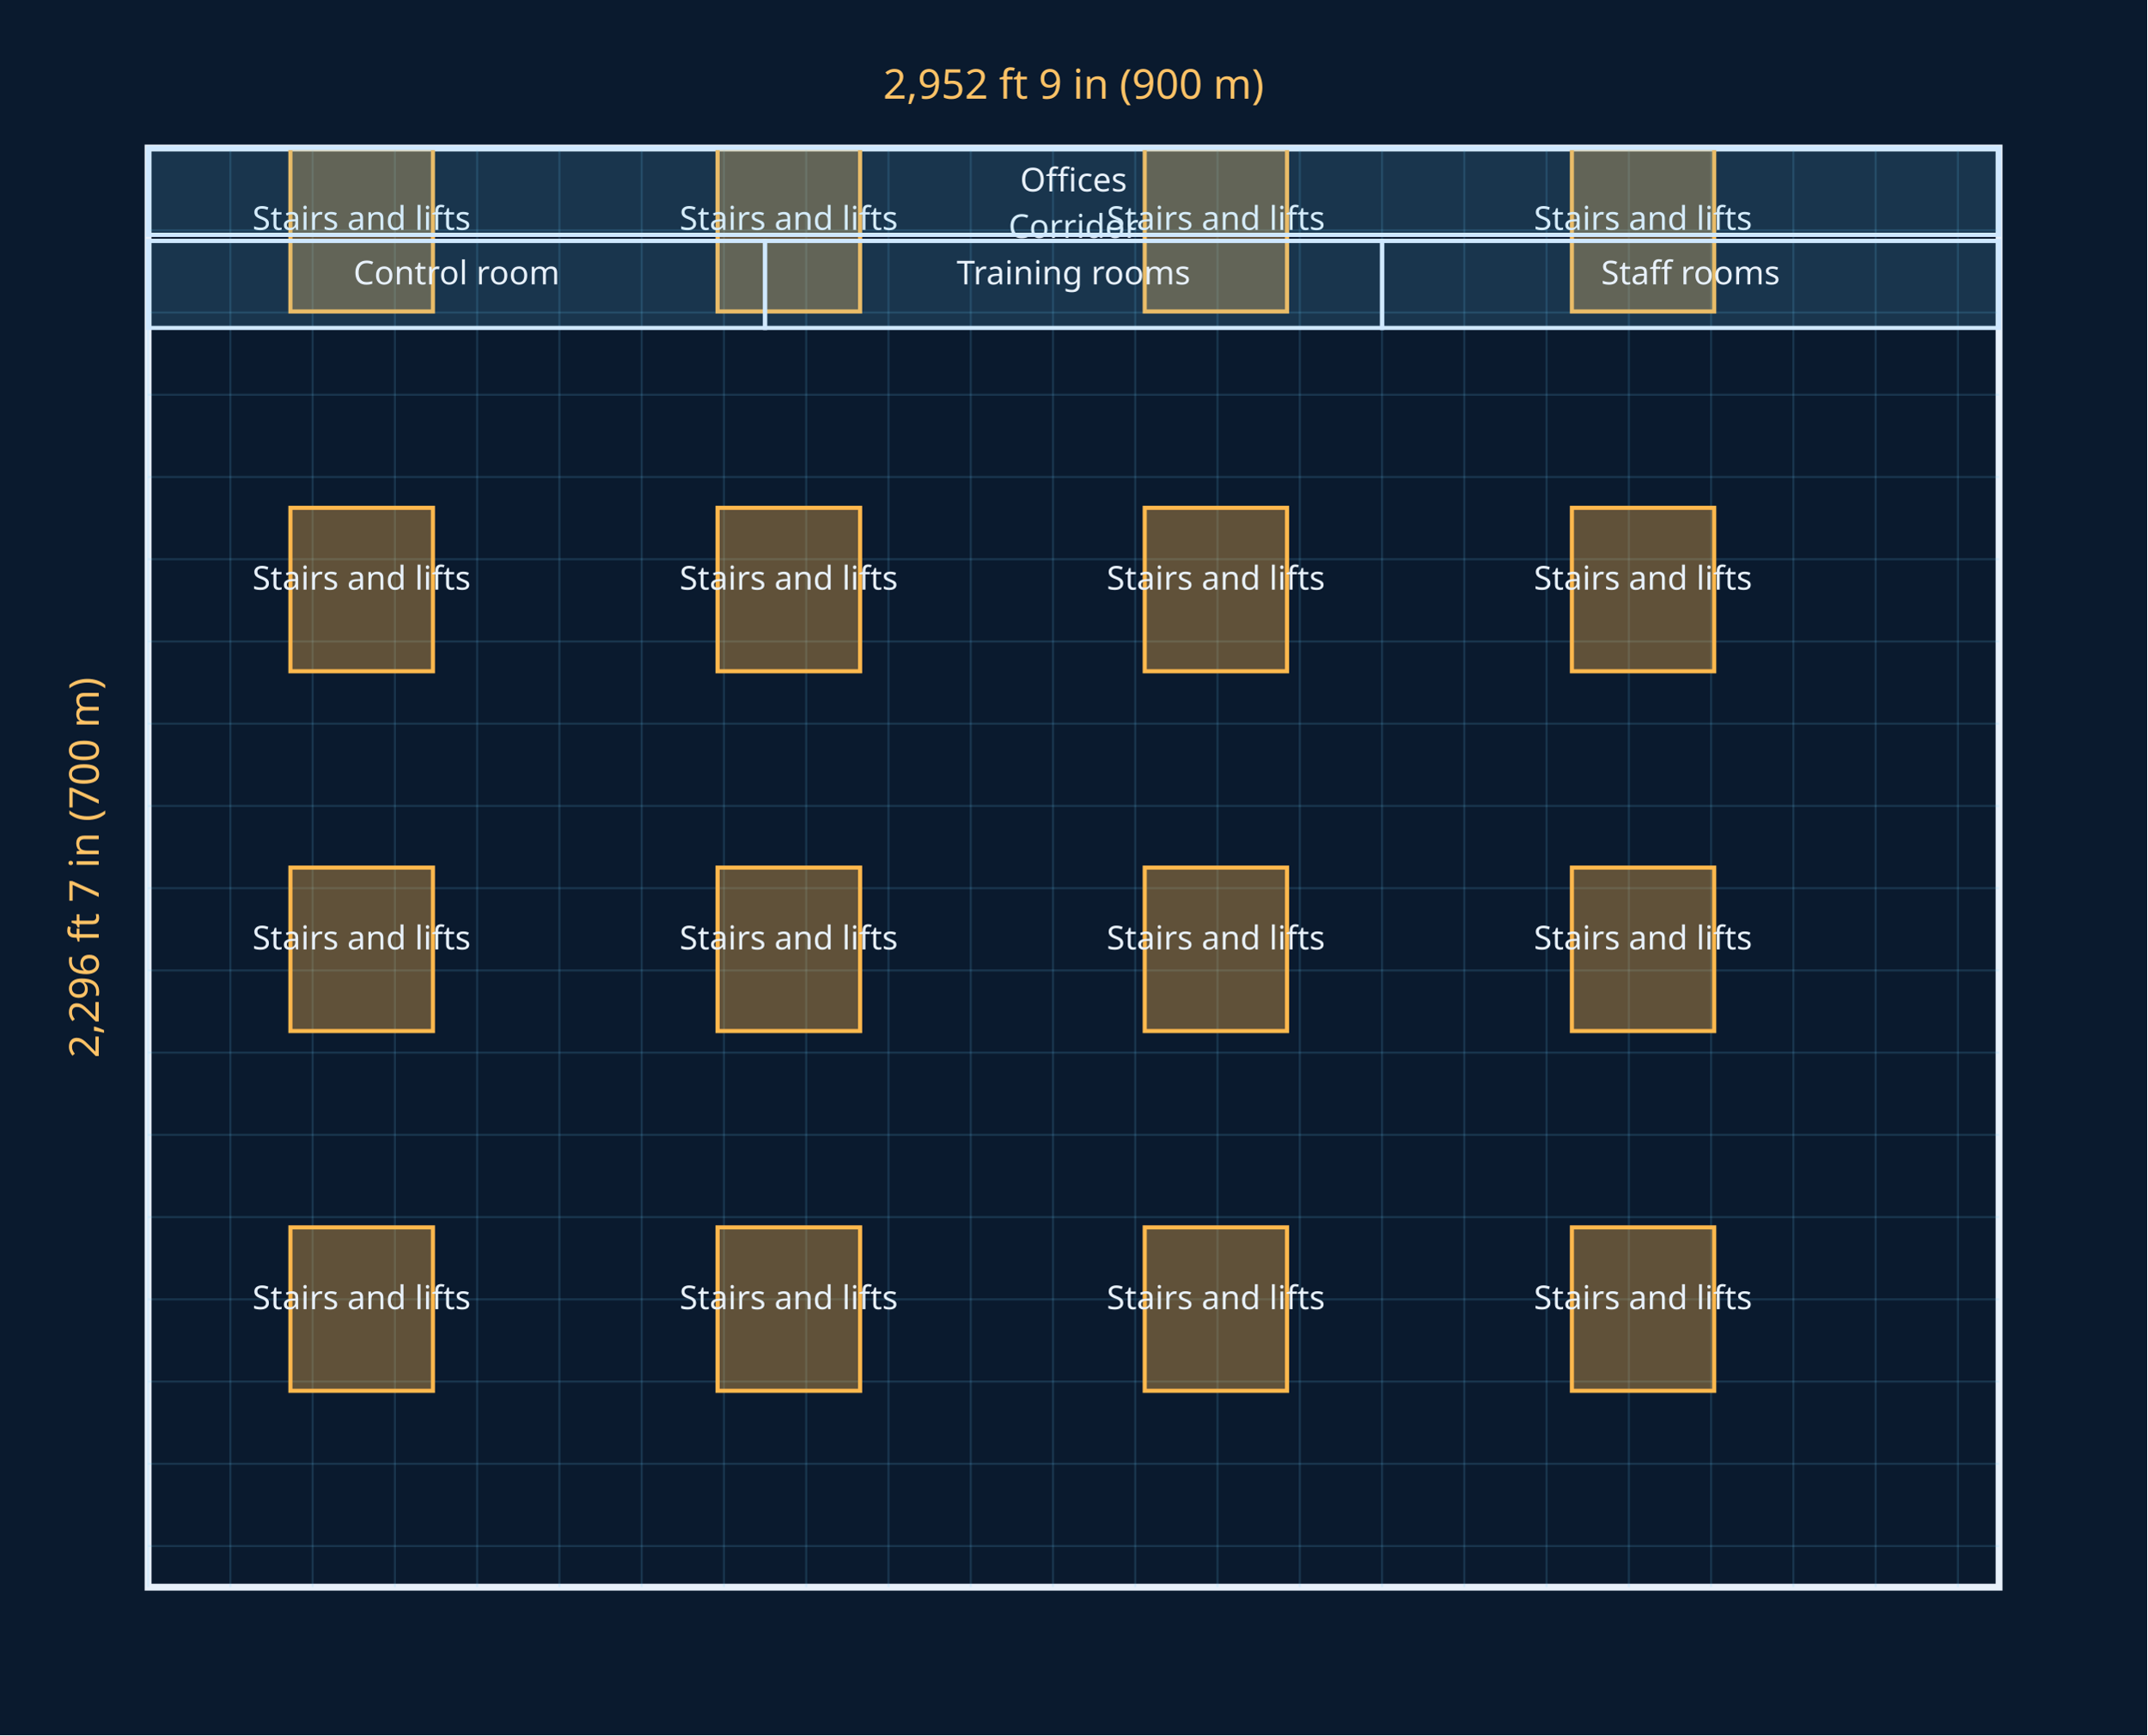
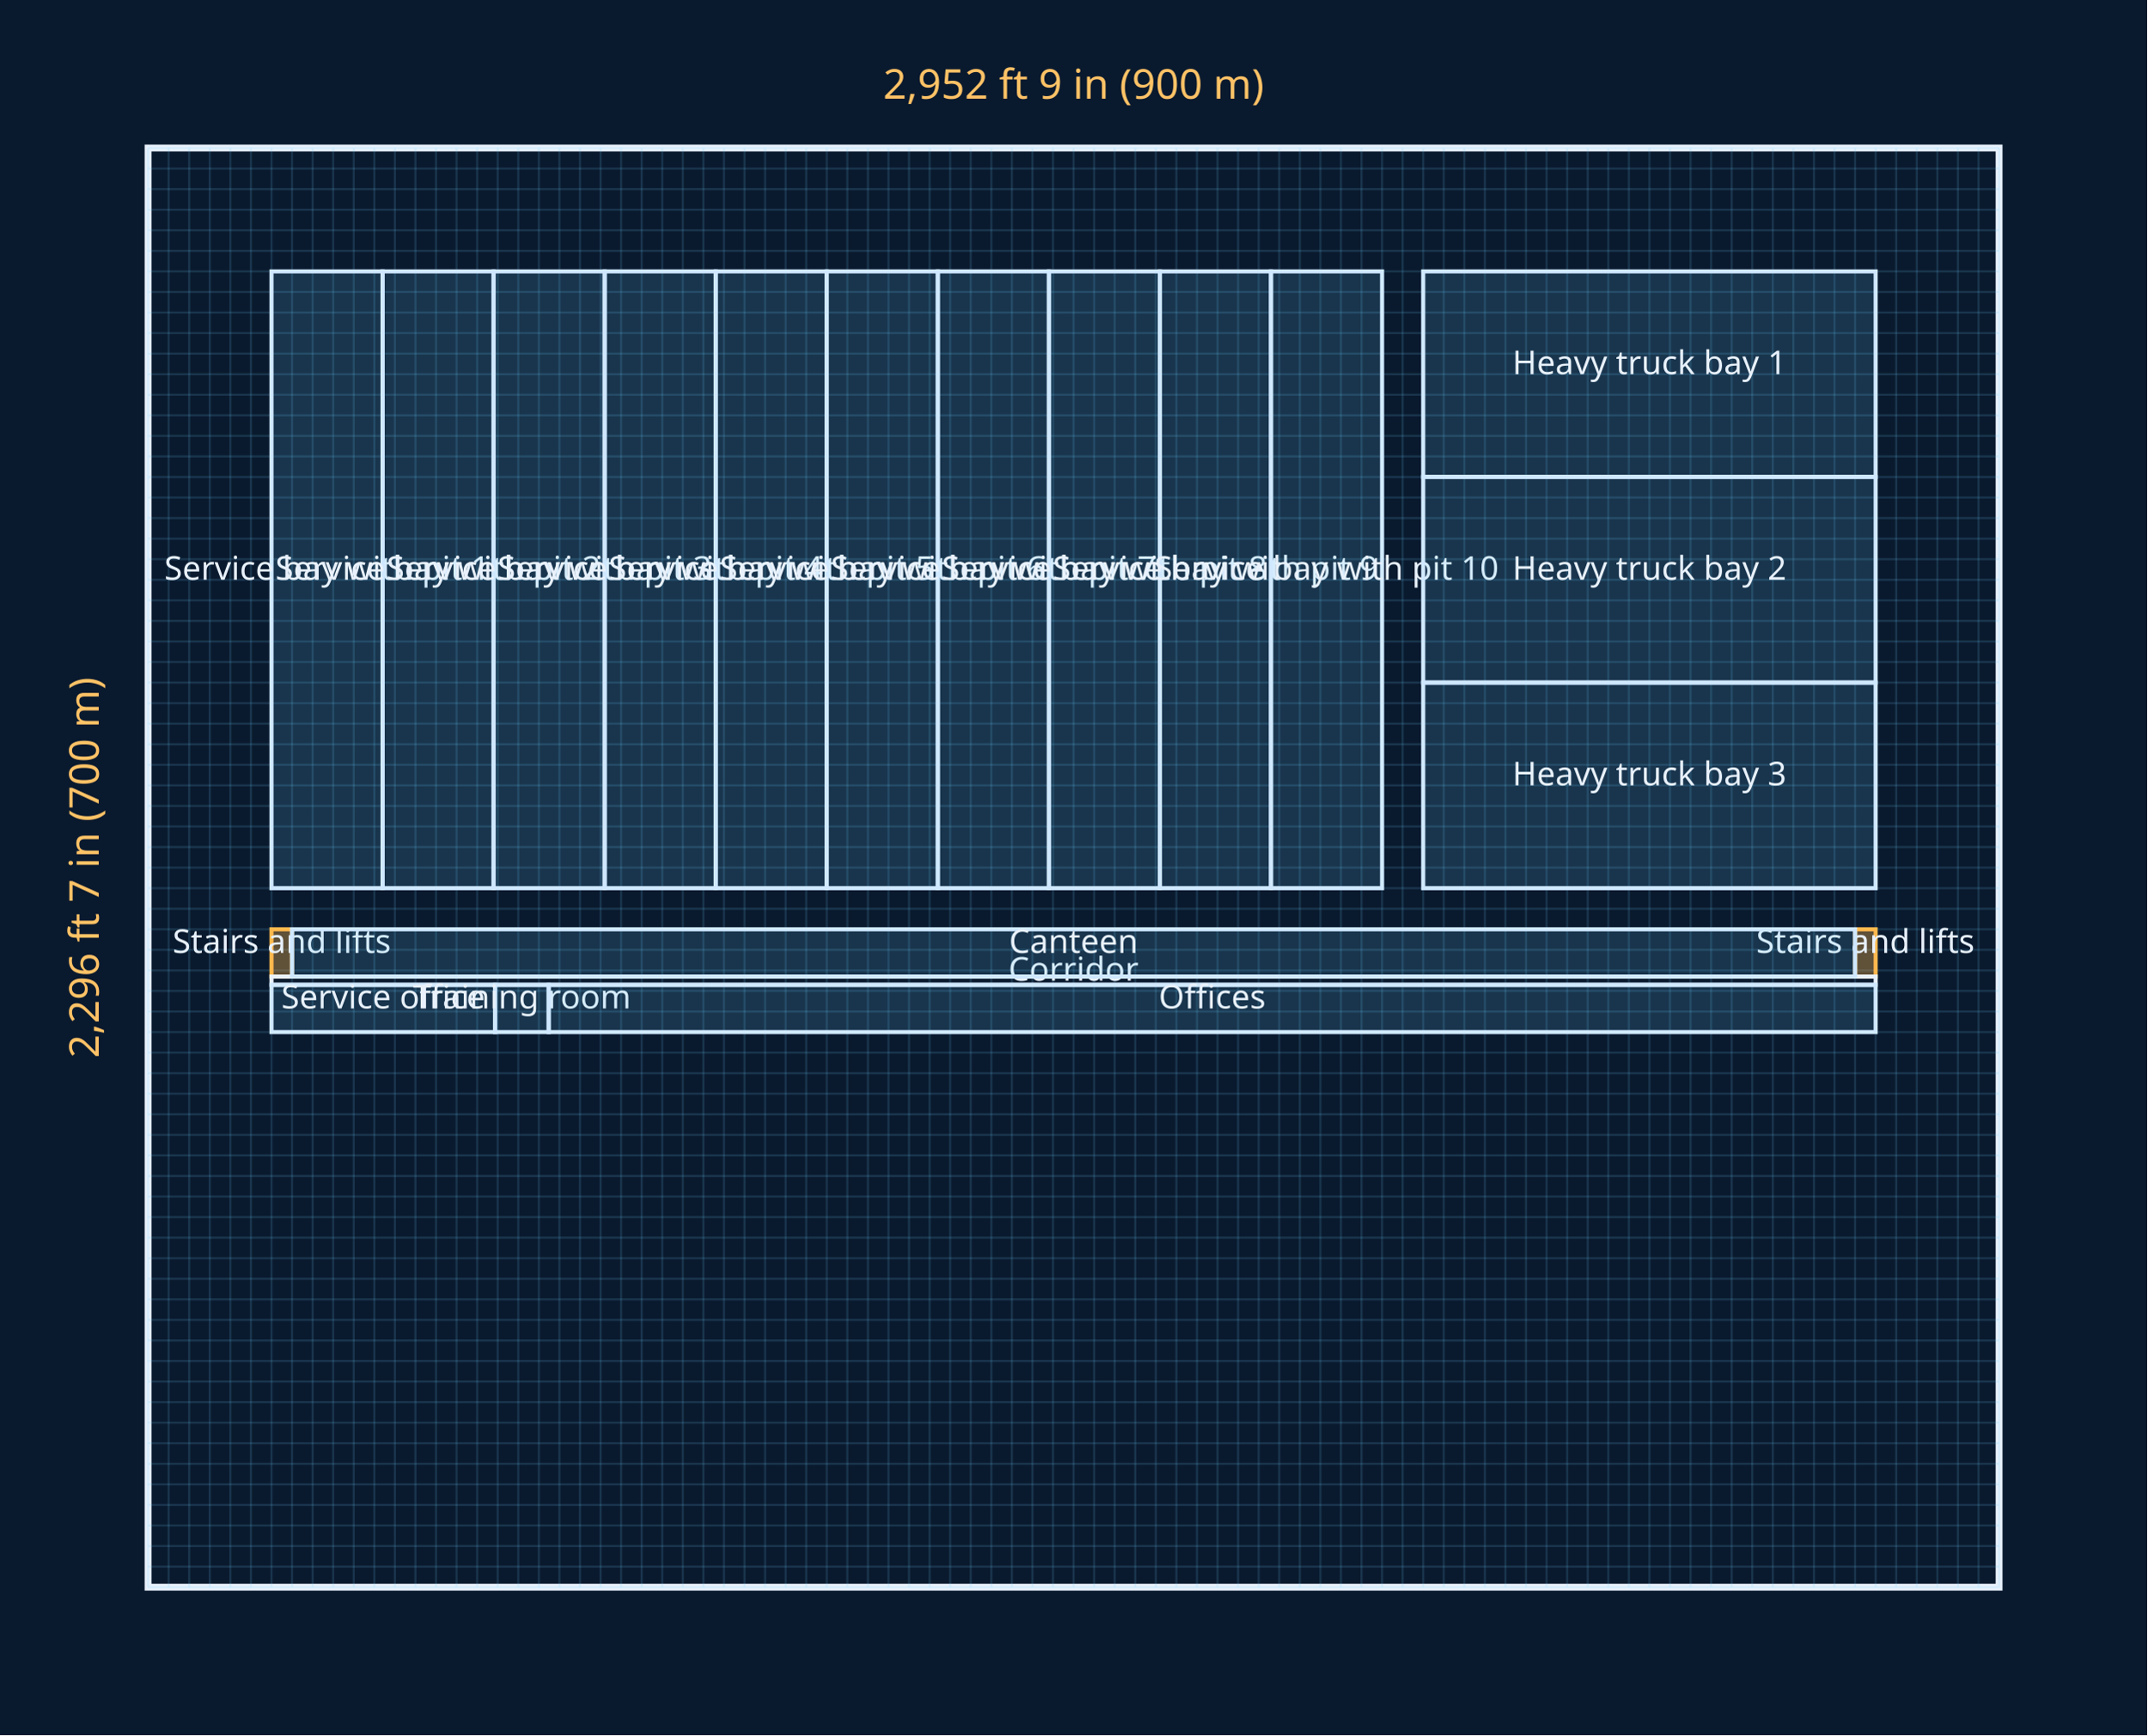
<svg xmlns="http://www.w3.org/2000/svg" viewBox="-72.0 -72.0 1044.0 844.0" font-family="Segoe UI, sans-serif">
  <rect x="-72.0" y="-72.0" width="1044.0" height="844.0" fill="#0a1a2e" />
  <rect x="0" y="0" width="900.0" height="700.0" fill="none" stroke="#e8f1fb" stroke-width="3.33" />
  <line x1="0.0" y1="0" x2="0.0" y2="700.0" stroke="#6fd0ff" stroke-opacity=".15" stroke-width="1.00" />
+   <line x1="10.0" y1="0" x2="10.0" y2="700.0" stroke="#6fd0ff" stroke-opacity=".15" stroke-width="1.00" />
+   <line x1="20.0" y1="0" x2="20.0" y2="700.0" stroke="#6fd0ff" stroke-opacity=".15" stroke-width="1.00" />
+   <line x1="30.0" y1="0" x2="30.0" y2="700.0" stroke="#6fd0ff" stroke-opacity=".15" stroke-width="1.00" />
  <line x1="40.0" y1="0" x2="40.0" y2="700.0" stroke="#6fd0ff" stroke-opacity=".15" stroke-width="1.00" />
+   <line x1="50.0" y1="0" x2="50.0" y2="700.0" stroke="#6fd0ff" stroke-opacity=".15" stroke-width="1.00" />
+   <line x1="60.0" y1="0" x2="60.0" y2="700.0" stroke="#6fd0ff" stroke-opacity=".15" stroke-width="1.00" />
+   <line x1="70.0" y1="0" x2="70.0" y2="700.0" stroke="#6fd0ff" stroke-opacity=".15" stroke-width="1.00" />
  <line x1="80.0" y1="0" x2="80.0" y2="700.0" stroke="#6fd0ff" stroke-opacity=".15" stroke-width="1.00" />
+   <line x1="90.0" y1="0" x2="90.0" y2="700.0" stroke="#6fd0ff" stroke-opacity=".15" stroke-width="1.00" />
+   <line x1="100.0" y1="0" x2="100.0" y2="700.0" stroke="#6fd0ff" stroke-opacity=".15" stroke-width="1.00" />
+   <line x1="110.0" y1="0" x2="110.0" y2="700.0" stroke="#6fd0ff" stroke-opacity=".15" stroke-width="1.00" />
  <line x1="120.0" y1="0" x2="120.0" y2="700.0" stroke="#6fd0ff" stroke-opacity=".15" stroke-width="1.00" />
+   <line x1="130.0" y1="0" x2="130.0" y2="700.0" stroke="#6fd0ff" stroke-opacity=".15" stroke-width="1.00" />
+   <line x1="140.0" y1="0" x2="140.0" y2="700.0" stroke="#6fd0ff" stroke-opacity=".15" stroke-width="1.00" />
+   <line x1="150.0" y1="0" x2="150.0" y2="700.0" stroke="#6fd0ff" stroke-opacity=".15" stroke-width="1.00" />
  <line x1="160.0" y1="0" x2="160.0" y2="700.0" stroke="#6fd0ff" stroke-opacity=".15" stroke-width="1.00" />
+   <line x1="170.0" y1="0" x2="170.0" y2="700.0" stroke="#6fd0ff" stroke-opacity=".15" stroke-width="1.00" />
+   <line x1="180.0" y1="0" x2="180.0" y2="700.0" stroke="#6fd0ff" stroke-opacity=".15" stroke-width="1.00" />
+   <line x1="190.0" y1="0" x2="190.0" y2="700.0" stroke="#6fd0ff" stroke-opacity=".15" stroke-width="1.00" />
  <line x1="200.0" y1="0" x2="200.0" y2="700.0" stroke="#6fd0ff" stroke-opacity=".15" stroke-width="1.00" />
+   <line x1="210.0" y1="0" x2="210.0" y2="700.0" stroke="#6fd0ff" stroke-opacity=".15" stroke-width="1.00" />
+   <line x1="220.0" y1="0" x2="220.0" y2="700.0" stroke="#6fd0ff" stroke-opacity=".15" stroke-width="1.00" />
+   <line x1="230.0" y1="0" x2="230.0" y2="700.0" stroke="#6fd0ff" stroke-opacity=".15" stroke-width="1.00" />
  <line x1="240.0" y1="0" x2="240.0" y2="700.0" stroke="#6fd0ff" stroke-opacity=".15" stroke-width="1.00" />
+   <line x1="250.0" y1="0" x2="250.0" y2="700.0" stroke="#6fd0ff" stroke-opacity=".15" stroke-width="1.00" />
+   <line x1="260.0" y1="0" x2="260.0" y2="700.0" stroke="#6fd0ff" stroke-opacity=".15" stroke-width="1.00" />
+   <line x1="270.0" y1="0" x2="270.0" y2="700.0" stroke="#6fd0ff" stroke-opacity=".15" stroke-width="1.00" />
  <line x1="280.0" y1="0" x2="280.0" y2="700.0" stroke="#6fd0ff" stroke-opacity=".15" stroke-width="1.00" />
+   <line x1="290.0" y1="0" x2="290.0" y2="700.0" stroke="#6fd0ff" stroke-opacity=".15" stroke-width="1.00" />
+   <line x1="300.0" y1="0" x2="300.0" y2="700.0" stroke="#6fd0ff" stroke-opacity=".15" stroke-width="1.00" />
+   <line x1="310.0" y1="0" x2="310.0" y2="700.0" stroke="#6fd0ff" stroke-opacity=".15" stroke-width="1.00" />
  <line x1="320.0" y1="0" x2="320.0" y2="700.0" stroke="#6fd0ff" stroke-opacity=".15" stroke-width="1.00" />
+   <line x1="330.0" y1="0" x2="330.0" y2="700.0" stroke="#6fd0ff" stroke-opacity=".15" stroke-width="1.00" />
+   <line x1="340.0" y1="0" x2="340.0" y2="700.0" stroke="#6fd0ff" stroke-opacity=".15" stroke-width="1.00" />
+   <line x1="350.0" y1="0" x2="350.0" y2="700.0" stroke="#6fd0ff" stroke-opacity=".15" stroke-width="1.00" />
  <line x1="360.0" y1="0" x2="360.0" y2="700.0" stroke="#6fd0ff" stroke-opacity=".15" stroke-width="1.00" />
+   <line x1="370.0" y1="0" x2="370.0" y2="700.0" stroke="#6fd0ff" stroke-opacity=".15" stroke-width="1.00" />
+   <line x1="380.0" y1="0" x2="380.0" y2="700.0" stroke="#6fd0ff" stroke-opacity=".15" stroke-width="1.00" />
+   <line x1="390.0" y1="0" x2="390.0" y2="700.0" stroke="#6fd0ff" stroke-opacity=".15" stroke-width="1.00" />
  <line x1="400.0" y1="0" x2="400.0" y2="700.0" stroke="#6fd0ff" stroke-opacity=".15" stroke-width="1.00" />
+   <line x1="410.0" y1="0" x2="410.0" y2="700.0" stroke="#6fd0ff" stroke-opacity=".15" stroke-width="1.00" />
+   <line x1="420.0" y1="0" x2="420.0" y2="700.0" stroke="#6fd0ff" stroke-opacity=".15" stroke-width="1.00" />
+   <line x1="430.0" y1="0" x2="430.0" y2="700.0" stroke="#6fd0ff" stroke-opacity=".15" stroke-width="1.00" />
  <line x1="440.0" y1="0" x2="440.0" y2="700.0" stroke="#6fd0ff" stroke-opacity=".15" stroke-width="1.00" />
+   <line x1="450.0" y1="0" x2="450.0" y2="700.0" stroke="#6fd0ff" stroke-opacity=".15" stroke-width="1.00" />
+   <line x1="460.0" y1="0" x2="460.0" y2="700.0" stroke="#6fd0ff" stroke-opacity=".15" stroke-width="1.00" />
+   <line x1="470.0" y1="0" x2="470.0" y2="700.0" stroke="#6fd0ff" stroke-opacity=".15" stroke-width="1.00" />
  <line x1="480.0" y1="0" x2="480.0" y2="700.0" stroke="#6fd0ff" stroke-opacity=".15" stroke-width="1.00" />
+   <line x1="490.0" y1="0" x2="490.0" y2="700.0" stroke="#6fd0ff" stroke-opacity=".15" stroke-width="1.00" />
+   <line x1="500.0" y1="0" x2="500.0" y2="700.0" stroke="#6fd0ff" stroke-opacity=".15" stroke-width="1.00" />
+   <line x1="510.0" y1="0" x2="510.0" y2="700.0" stroke="#6fd0ff" stroke-opacity=".15" stroke-width="1.00" />
  <line x1="520.0" y1="0" x2="520.0" y2="700.0" stroke="#6fd0ff" stroke-opacity=".15" stroke-width="1.00" />
+   <line x1="530.0" y1="0" x2="530.0" y2="700.0" stroke="#6fd0ff" stroke-opacity=".15" stroke-width="1.00" />
+   <line x1="540.0" y1="0" x2="540.0" y2="700.0" stroke="#6fd0ff" stroke-opacity=".15" stroke-width="1.00" />
+   <line x1="550.0" y1="0" x2="550.0" y2="700.0" stroke="#6fd0ff" stroke-opacity=".15" stroke-width="1.00" />
  <line x1="560.0" y1="0" x2="560.0" y2="700.0" stroke="#6fd0ff" stroke-opacity=".15" stroke-width="1.00" />
+   <line x1="570.0" y1="0" x2="570.0" y2="700.0" stroke="#6fd0ff" stroke-opacity=".15" stroke-width="1.00" />
+   <line x1="580.0" y1="0" x2="580.0" y2="700.0" stroke="#6fd0ff" stroke-opacity=".15" stroke-width="1.00" />
+   <line x1="590.0" y1="0" x2="590.0" y2="700.0" stroke="#6fd0ff" stroke-opacity=".15" stroke-width="1.00" />
  <line x1="600.0" y1="0" x2="600.0" y2="700.0" stroke="#6fd0ff" stroke-opacity=".15" stroke-width="1.00" />
+   <line x1="610.0" y1="0" x2="610.0" y2="700.0" stroke="#6fd0ff" stroke-opacity=".15" stroke-width="1.00" />
+   <line x1="620.0" y1="0" x2="620.0" y2="700.0" stroke="#6fd0ff" stroke-opacity=".15" stroke-width="1.00" />
+   <line x1="630.0" y1="0" x2="630.0" y2="700.0" stroke="#6fd0ff" stroke-opacity=".15" stroke-width="1.00" />
  <line x1="640.0" y1="0" x2="640.0" y2="700.0" stroke="#6fd0ff" stroke-opacity=".15" stroke-width="1.00" />
+   <line x1="650.0" y1="0" x2="650.0" y2="700.0" stroke="#6fd0ff" stroke-opacity=".15" stroke-width="1.00" />
+   <line x1="660.0" y1="0" x2="660.0" y2="700.0" stroke="#6fd0ff" stroke-opacity=".15" stroke-width="1.00" />
+   <line x1="670.0" y1="0" x2="670.0" y2="700.0" stroke="#6fd0ff" stroke-opacity=".15" stroke-width="1.00" />
  <line x1="680.0" y1="0" x2="680.0" y2="700.0" stroke="#6fd0ff" stroke-opacity=".15" stroke-width="1.00" />
+   <line x1="690.0" y1="0" x2="690.0" y2="700.0" stroke="#6fd0ff" stroke-opacity=".15" stroke-width="1.00" />
+   <line x1="700.0" y1="0" x2="700.0" y2="700.0" stroke="#6fd0ff" stroke-opacity=".15" stroke-width="1.00" />
+   <line x1="710.0" y1="0" x2="710.0" y2="700.0" stroke="#6fd0ff" stroke-opacity=".15" stroke-width="1.00" />
  <line x1="720.0" y1="0" x2="720.0" y2="700.0" stroke="#6fd0ff" stroke-opacity=".15" stroke-width="1.00" />
+   <line x1="730.0" y1="0" x2="730.0" y2="700.0" stroke="#6fd0ff" stroke-opacity=".15" stroke-width="1.00" />
+   <line x1="740.0" y1="0" x2="740.0" y2="700.0" stroke="#6fd0ff" stroke-opacity=".15" stroke-width="1.00" />
+   <line x1="750.0" y1="0" x2="750.0" y2="700.0" stroke="#6fd0ff" stroke-opacity=".15" stroke-width="1.00" />
  <line x1="760.0" y1="0" x2="760.0" y2="700.0" stroke="#6fd0ff" stroke-opacity=".15" stroke-width="1.00" />
+   <line x1="770.0" y1="0" x2="770.0" y2="700.0" stroke="#6fd0ff" stroke-opacity=".15" stroke-width="1.00" />
+   <line x1="780.0" y1="0" x2="780.0" y2="700.0" stroke="#6fd0ff" stroke-opacity=".15" stroke-width="1.00" />
+   <line x1="790.0" y1="0" x2="790.0" y2="700.0" stroke="#6fd0ff" stroke-opacity=".15" stroke-width="1.00" />
  <line x1="800.0" y1="0" x2="800.0" y2="700.0" stroke="#6fd0ff" stroke-opacity=".15" stroke-width="1.00" />
+   <line x1="810.0" y1="0" x2="810.0" y2="700.0" stroke="#6fd0ff" stroke-opacity=".15" stroke-width="1.00" />
+   <line x1="820.0" y1="0" x2="820.0" y2="700.0" stroke="#6fd0ff" stroke-opacity=".15" stroke-width="1.00" />
+   <line x1="830.0" y1="0" x2="830.0" y2="700.0" stroke="#6fd0ff" stroke-opacity=".15" stroke-width="1.00" />
  <line x1="840.0" y1="0" x2="840.0" y2="700.0" stroke="#6fd0ff" stroke-opacity=".15" stroke-width="1.00" />
+   <line x1="850.0" y1="0" x2="850.0" y2="700.0" stroke="#6fd0ff" stroke-opacity=".15" stroke-width="1.00" />
+   <line x1="860.0" y1="0" x2="860.0" y2="700.0" stroke="#6fd0ff" stroke-opacity=".15" stroke-width="1.00" />
+   <line x1="870.0" y1="0" x2="870.0" y2="700.0" stroke="#6fd0ff" stroke-opacity=".15" stroke-width="1.00" />
  <line x1="880.0" y1="0" x2="880.0" y2="700.0" stroke="#6fd0ff" stroke-opacity=".15" stroke-width="1.00" />
+   <line x1="890.0" y1="0" x2="890.0" y2="700.0" stroke="#6fd0ff" stroke-opacity=".15" stroke-width="1.00" />
+   <line x1="900.0" y1="0" x2="900.0" y2="700.0" stroke="#6fd0ff" stroke-opacity=".15" stroke-width="1.00" />
  <line x1="0" y1="0.0" x2="900.0" y2="0.0" stroke="#6fd0ff" stroke-opacity=".15" stroke-width="1.00" />
+   <line x1="0" y1="10.0" x2="900.0" y2="10.0" stroke="#6fd0ff" stroke-opacity=".15" stroke-width="1.00" />
+   <line x1="0" y1="20.0" x2="900.0" y2="20.0" stroke="#6fd0ff" stroke-opacity=".15" stroke-width="1.00" />
+   <line x1="0" y1="30.0" x2="900.0" y2="30.0" stroke="#6fd0ff" stroke-opacity=".15" stroke-width="1.00" />
  <line x1="0" y1="40.0" x2="900.0" y2="40.0" stroke="#6fd0ff" stroke-opacity=".15" stroke-width="1.00" />
+   <line x1="0" y1="50.0" x2="900.0" y2="50.0" stroke="#6fd0ff" stroke-opacity=".15" stroke-width="1.00" />
+   <line x1="0" y1="60.0" x2="900.0" y2="60.0" stroke="#6fd0ff" stroke-opacity=".15" stroke-width="1.00" />
+   <line x1="0" y1="70.0" x2="900.0" y2="70.0" stroke="#6fd0ff" stroke-opacity=".15" stroke-width="1.00" />
  <line x1="0" y1="80.0" x2="900.0" y2="80.0" stroke="#6fd0ff" stroke-opacity=".15" stroke-width="1.00" />
+   <line x1="0" y1="90.0" x2="900.0" y2="90.0" stroke="#6fd0ff" stroke-opacity=".15" stroke-width="1.00" />
+   <line x1="0" y1="100.0" x2="900.0" y2="100.0" stroke="#6fd0ff" stroke-opacity=".15" stroke-width="1.00" />
+   <line x1="0" y1="110.0" x2="900.0" y2="110.0" stroke="#6fd0ff" stroke-opacity=".15" stroke-width="1.00" />
  <line x1="0" y1="120.0" x2="900.0" y2="120.0" stroke="#6fd0ff" stroke-opacity=".15" stroke-width="1.00" />
+   <line x1="0" y1="130.0" x2="900.0" y2="130.0" stroke="#6fd0ff" stroke-opacity=".15" stroke-width="1.00" />
+   <line x1="0" y1="140.0" x2="900.0" y2="140.0" stroke="#6fd0ff" stroke-opacity=".15" stroke-width="1.00" />
+   <line x1="0" y1="150.0" x2="900.0" y2="150.0" stroke="#6fd0ff" stroke-opacity=".15" stroke-width="1.00" />
  <line x1="0" y1="160.0" x2="900.0" y2="160.0" stroke="#6fd0ff" stroke-opacity=".15" stroke-width="1.00" />
+   <line x1="0" y1="170.0" x2="900.0" y2="170.0" stroke="#6fd0ff" stroke-opacity=".15" stroke-width="1.00" />
+   <line x1="0" y1="180.0" x2="900.0" y2="180.0" stroke="#6fd0ff" stroke-opacity=".15" stroke-width="1.00" />
+   <line x1="0" y1="190.0" x2="900.0" y2="190.0" stroke="#6fd0ff" stroke-opacity=".15" stroke-width="1.00" />
  <line x1="0" y1="200.0" x2="900.0" y2="200.0" stroke="#6fd0ff" stroke-opacity=".15" stroke-width="1.00" />
+   <line x1="0" y1="210.0" x2="900.0" y2="210.0" stroke="#6fd0ff" stroke-opacity=".15" stroke-width="1.00" />
+   <line x1="0" y1="220.0" x2="900.0" y2="220.0" stroke="#6fd0ff" stroke-opacity=".15" stroke-width="1.00" />
+   <line x1="0" y1="230.0" x2="900.0" y2="230.0" stroke="#6fd0ff" stroke-opacity=".15" stroke-width="1.00" />
  <line x1="0" y1="240.0" x2="900.0" y2="240.0" stroke="#6fd0ff" stroke-opacity=".15" stroke-width="1.00" />
+   <line x1="0" y1="250.0" x2="900.0" y2="250.0" stroke="#6fd0ff" stroke-opacity=".15" stroke-width="1.00" />
+   <line x1="0" y1="260.0" x2="900.0" y2="260.0" stroke="#6fd0ff" stroke-opacity=".15" stroke-width="1.00" />
+   <line x1="0" y1="270.0" x2="900.0" y2="270.0" stroke="#6fd0ff" stroke-opacity=".15" stroke-width="1.00" />
  <line x1="0" y1="280.0" x2="900.0" y2="280.0" stroke="#6fd0ff" stroke-opacity=".15" stroke-width="1.00" />
+   <line x1="0" y1="290.0" x2="900.0" y2="290.0" stroke="#6fd0ff" stroke-opacity=".15" stroke-width="1.00" />
+   <line x1="0" y1="300.0" x2="900.0" y2="300.0" stroke="#6fd0ff" stroke-opacity=".15" stroke-width="1.00" />
+   <line x1="0" y1="310.0" x2="900.0" y2="310.0" stroke="#6fd0ff" stroke-opacity=".15" stroke-width="1.00" />
  <line x1="0" y1="320.0" x2="900.0" y2="320.0" stroke="#6fd0ff" stroke-opacity=".15" stroke-width="1.00" />
+   <line x1="0" y1="330.0" x2="900.0" y2="330.0" stroke="#6fd0ff" stroke-opacity=".15" stroke-width="1.00" />
+   <line x1="0" y1="340.0" x2="900.0" y2="340.0" stroke="#6fd0ff" stroke-opacity=".15" stroke-width="1.00" />
+   <line x1="0" y1="350.0" x2="900.0" y2="350.0" stroke="#6fd0ff" stroke-opacity=".15" stroke-width="1.00" />
  <line x1="0" y1="360.0" x2="900.0" y2="360.0" stroke="#6fd0ff" stroke-opacity=".15" stroke-width="1.00" />
+   <line x1="0" y1="370.0" x2="900.0" y2="370.0" stroke="#6fd0ff" stroke-opacity=".15" stroke-width="1.00" />
+   <line x1="0" y1="380.0" x2="900.0" y2="380.0" stroke="#6fd0ff" stroke-opacity=".15" stroke-width="1.00" />
+   <line x1="0" y1="390.0" x2="900.0" y2="390.0" stroke="#6fd0ff" stroke-opacity=".15" stroke-width="1.00" />
  <line x1="0" y1="400.0" x2="900.0" y2="400.0" stroke="#6fd0ff" stroke-opacity=".15" stroke-width="1.00" />
+   <line x1="0" y1="410.0" x2="900.0" y2="410.0" stroke="#6fd0ff" stroke-opacity=".15" stroke-width="1.00" />
+   <line x1="0" y1="420.0" x2="900.0" y2="420.0" stroke="#6fd0ff" stroke-opacity=".15" stroke-width="1.00" />
+   <line x1="0" y1="430.0" x2="900.0" y2="430.0" stroke="#6fd0ff" stroke-opacity=".15" stroke-width="1.00" />
  <line x1="0" y1="440.0" x2="900.0" y2="440.0" stroke="#6fd0ff" stroke-opacity=".15" stroke-width="1.00" />
+   <line x1="0" y1="450.0" x2="900.0" y2="450.0" stroke="#6fd0ff" stroke-opacity=".15" stroke-width="1.00" />
+   <line x1="0" y1="460.0" x2="900.0" y2="460.0" stroke="#6fd0ff" stroke-opacity=".15" stroke-width="1.00" />
+   <line x1="0" y1="470.0" x2="900.0" y2="470.0" stroke="#6fd0ff" stroke-opacity=".15" stroke-width="1.00" />
  <line x1="0" y1="480.0" x2="900.0" y2="480.0" stroke="#6fd0ff" stroke-opacity=".15" stroke-width="1.00" />
+   <line x1="0" y1="490.0" x2="900.0" y2="490.0" stroke="#6fd0ff" stroke-opacity=".15" stroke-width="1.00" />
+   <line x1="0" y1="500.0" x2="900.0" y2="500.0" stroke="#6fd0ff" stroke-opacity=".15" stroke-width="1.00" />
+   <line x1="0" y1="510.0" x2="900.0" y2="510.0" stroke="#6fd0ff" stroke-opacity=".15" stroke-width="1.00" />
  <line x1="0" y1="520.0" x2="900.0" y2="520.0" stroke="#6fd0ff" stroke-opacity=".15" stroke-width="1.00" />
+   <line x1="0" y1="530.0" x2="900.0" y2="530.0" stroke="#6fd0ff" stroke-opacity=".15" stroke-width="1.00" />
+   <line x1="0" y1="540.0" x2="900.0" y2="540.0" stroke="#6fd0ff" stroke-opacity=".15" stroke-width="1.00" />
+   <line x1="0" y1="550.0" x2="900.0" y2="550.0" stroke="#6fd0ff" stroke-opacity=".15" stroke-width="1.00" />
  <line x1="0" y1="560.0" x2="900.0" y2="560.0" stroke="#6fd0ff" stroke-opacity=".15" stroke-width="1.00" />
+   <line x1="0" y1="570.0" x2="900.0" y2="570.0" stroke="#6fd0ff" stroke-opacity=".15" stroke-width="1.00" />
+   <line x1="0" y1="580.0" x2="900.0" y2="580.0" stroke="#6fd0ff" stroke-opacity=".15" stroke-width="1.00" />
+   <line x1="0" y1="590.0" x2="900.0" y2="590.0" stroke="#6fd0ff" stroke-opacity=".15" stroke-width="1.00" />
  <line x1="0" y1="600.0" x2="900.0" y2="600.0" stroke="#6fd0ff" stroke-opacity=".15" stroke-width="1.00" />
+   <line x1="0" y1="610.0" x2="900.0" y2="610.0" stroke="#6fd0ff" stroke-opacity=".15" stroke-width="1.00" />
+   <line x1="0" y1="620.0" x2="900.0" y2="620.0" stroke="#6fd0ff" stroke-opacity=".15" stroke-width="1.00" />
+   <line x1="0" y1="630.0" x2="900.0" y2="630.0" stroke="#6fd0ff" stroke-opacity=".15" stroke-width="1.00" />
  <line x1="0" y1="640.0" x2="900.0" y2="640.0" stroke="#6fd0ff" stroke-opacity=".15" stroke-width="1.00" />
+   <line x1="0" y1="650.0" x2="900.0" y2="650.0" stroke="#6fd0ff" stroke-opacity=".15" stroke-width="1.00" />
+   <line x1="0" y1="660.0" x2="900.0" y2="660.0" stroke="#6fd0ff" stroke-opacity=".15" stroke-width="1.00" />
+   <line x1="0" y1="670.0" x2="900.0" y2="670.0" stroke="#6fd0ff" stroke-opacity=".15" stroke-width="1.00" />
  <line x1="0" y1="680.0" x2="900.0" y2="680.0" stroke="#6fd0ff" stroke-opacity=".15" stroke-width="1.00" />
-   <polygon points="69.2,0.0 138.5,0.0 138.5,79.5 69.2,79.5" fill="rgba(255,184,77,.35)" stroke="#ffb84d" stroke-width="2.00" />
-   <text x="103.8" y="39.8" font-size="16.0" fill="#e8f1fb" text-anchor="middle">Stairs and lifts</text>
-   <polygon points="276.9,0.0 346.2,0.0 346.2,79.5 276.9,79.5" fill="rgba(255,184,77,.35)" stroke="#ffb84d" stroke-width="2.00" />
-   <text x="311.5" y="39.8" font-size="16.0" fill="#e8f1fb" text-anchor="middle">Stairs and lifts</text>
-   <polygon points="484.6,0.0 553.8,0.0 553.8,79.5 484.6,79.5" fill="rgba(255,184,77,.35)" stroke="#ffb84d" stroke-width="2.00" />
-   <text x="519.2" y="39.8" font-size="16.0" fill="#e8f1fb" text-anchor="middle">Stairs and lifts</text>
-   <polygon points="692.3,0.0 761.5,0.0 761.5,79.5 692.3,79.5" fill="rgba(255,184,77,.35)" stroke="#ffb84d" stroke-width="2.00" />
-   <text x="726.9" y="39.8" font-size="16.0" fill="#e8f1fb" text-anchor="middle">Stairs and lifts</text>
-   <polygon points="69.2,175.0 138.5,175.0 138.5,254.5 69.2,254.5" fill="rgba(255,184,77,.35)" stroke="#ffb84d" stroke-width="2.00" />
-   <text x="103.8" y="214.8" font-size="16.0" fill="#e8f1fb" text-anchor="middle">Stairs and lifts</text>
-   <polygon points="276.9,175.0 346.2,175.0 346.2,254.5 276.9,254.5" fill="rgba(255,184,77,.35)" stroke="#ffb84d" stroke-width="2.00" />
-   <text x="311.5" y="214.8" font-size="16.0" fill="#e8f1fb" text-anchor="middle">Stairs and lifts</text>
-   <polygon points="484.6,175.0 553.8,175.0 553.8,254.5 484.6,254.5" fill="rgba(255,184,77,.35)" stroke="#ffb84d" stroke-width="2.00" />
-   <text x="519.2" y="214.8" font-size="16.0" fill="#e8f1fb" text-anchor="middle">Stairs and lifts</text>
-   <polygon points="692.3,175.0 761.5,175.0 761.5,254.5 692.3,254.5" fill="rgba(255,184,77,.35)" stroke="#ffb84d" stroke-width="2.00" />
-   <text x="726.9" y="214.8" font-size="16.0" fill="#e8f1fb" text-anchor="middle">Stairs and lifts</text>
-   <polygon points="69.2,350.0 138.5,350.0 138.5,429.5 69.2,429.5" fill="rgba(255,184,77,.35)" stroke="#ffb84d" stroke-width="2.00" />
-   <text x="103.8" y="389.8" font-size="16.0" fill="#e8f1fb" text-anchor="middle">Stairs and lifts</text>
-   <polygon points="276.9,350.0 346.2,350.0 346.2,429.5 276.9,429.5" fill="rgba(255,184,77,.35)" stroke="#ffb84d" stroke-width="2.00" />
-   <text x="311.5" y="389.8" font-size="16.0" fill="#e8f1fb" text-anchor="middle">Stairs and lifts</text>
-   <polygon points="484.6,350.0 553.8,350.0 553.8,429.5 484.6,429.5" fill="rgba(255,184,77,.35)" stroke="#ffb84d" stroke-width="2.00" />
-   <text x="519.2" y="389.8" font-size="16.0" fill="#e8f1fb" text-anchor="middle">Stairs and lifts</text>
-   <polygon points="692.3,350.0 761.5,350.0 761.5,429.5 692.3,429.5" fill="rgba(255,184,77,.35)" stroke="#ffb84d" stroke-width="2.00" />
-   <text x="726.9" y="389.8" font-size="16.0" fill="#e8f1fb" text-anchor="middle">Stairs and lifts</text>
-   <polygon points="69.2,525.0 138.5,525.0 138.5,604.5 69.2,604.5" fill="rgba(255,184,77,.35)" stroke="#ffb84d" stroke-width="2.00" />
-   <text x="103.8" y="564.8" font-size="16.0" fill="#e8f1fb" text-anchor="middle">Stairs and lifts</text>
-   <polygon points="276.9,525.0 346.2,525.0 346.2,604.5 276.9,604.5" fill="rgba(255,184,77,.35)" stroke="#ffb84d" stroke-width="2.00" />
-   <text x="311.5" y="564.8" font-size="16.0" fill="#e8f1fb" text-anchor="middle">Stairs and lifts</text>
-   <polygon points="484.6,525.0 553.8,525.0 553.8,604.5 484.6,604.5" fill="rgba(255,184,77,.35)" stroke="#ffb84d" stroke-width="2.00" />
-   <text x="519.2" y="564.8" font-size="16.0" fill="#e8f1fb" text-anchor="middle">Stairs and lifts</text>
-   <polygon points="692.3,525.0 761.5,525.0 761.5,604.5 692.3,604.5" fill="rgba(255,184,77,.35)" stroke="#ffb84d" stroke-width="2.00" />
-   <text x="726.9" y="564.8" font-size="16.0" fill="#e8f1fb" text-anchor="middle">Stairs and lifts</text>
-   <polygon points="0.0,42.2 900.0,42.2 900.0,45.2 0.0,45.2" fill="none" stroke="#e8f1fb" stroke-width="2.00" />
-   <text x="450.0" y="43.7" font-size="16.0" fill="#e8f1fb" text-anchor="middle">Corridor</text>
-   <polygon points="0.0,0.0 900.0,0.0 900.0,42.2 0.0,42.2" fill="rgba(111,208,255,.15)" stroke="#cfe8ff" stroke-width="2.00" />
-   <text x="450.0" y="21.1" font-size="16.0" fill="#e8f1fb" text-anchor="middle">Offices</text>
-   <polygon points="0.0,45.2 300.0,45.2 300.0,87.5 0.0,87.5" fill="rgba(111,208,255,.15)" stroke="#cfe8ff" stroke-width="2.00" />
-   <text x="150.0" y="66.3" font-size="16.0" fill="#e8f1fb" text-anchor="middle">Control room</text>
-   <polygon points="300.0,45.2 600.0,45.2 600.0,87.5 300.0,87.5" fill="rgba(111,208,255,.15)" stroke="#cfe8ff" stroke-width="2.00" />
-   <text x="450.0" y="66.3" font-size="16.0" fill="#e8f1fb" text-anchor="middle">Training rooms</text>
-   <polygon points="600.0,45.2 900.0,45.2 900.0,87.5 600.0,87.5" fill="rgba(111,208,255,.15)" stroke="#cfe8ff" stroke-width="2.00" />
-   <text x="750.0" y="66.3" font-size="16.0" fill="#e8f1fb" text-anchor="middle">Staff rooms</text>
+   <line x1="0" y1="690.0" x2="900.0" y2="690.0" stroke="#6fd0ff" stroke-opacity=".15" stroke-width="1.00" />
+   <line x1="0" y1="700.0" x2="900.0" y2="700.0" stroke="#6fd0ff" stroke-opacity=".15" stroke-width="1.00" />
+   <polygon points="60.0,60.0 114.0,60.0 114.0,360.0 60.0,360.0" fill="rgba(111,208,255,.15)" stroke="#cfe8ff" stroke-width="2.00" />
+   <text x="87.0" y="210.0" font-size="16.0" fill="#e8f1fb" text-anchor="middle">Service bay with pit 1</text>
+   <polygon points="114.0,60.0 168.0,60.0 168.0,360.0 114.0,360.0" fill="rgba(111,208,255,.15)" stroke="#cfe8ff" stroke-width="2.00" />
+   <text x="141.0" y="210.0" font-size="16.0" fill="#e8f1fb" text-anchor="middle">Service bay with pit 2</text>
+   <polygon points="168.0,60.0 222.0,60.0 222.0,360.0 168.0,360.0" fill="rgba(111,208,255,.15)" stroke="#cfe8ff" stroke-width="2.00" />
+   <text x="195.0" y="210.0" font-size="16.0" fill="#e8f1fb" text-anchor="middle">Service bay with pit 3</text>
+   <polygon points="222.0,60.0 276.0,60.0 276.0,360.0 222.0,360.0" fill="rgba(111,208,255,.15)" stroke="#cfe8ff" stroke-width="2.00" />
+   <text x="249.0" y="210.0" font-size="16.0" fill="#e8f1fb" text-anchor="middle">Service bay with pit 4</text>
+   <polygon points="276.0,60.0 330.0,60.0 330.0,360.0 276.0,360.0" fill="rgba(111,208,255,.15)" stroke="#cfe8ff" stroke-width="2.00" />
+   <text x="303.0" y="210.0" font-size="16.0" fill="#e8f1fb" text-anchor="middle">Service bay with pit 5</text>
+   <polygon points="330.0,60.0 384.0,60.0 384.0,360.0 330.0,360.0" fill="rgba(111,208,255,.15)" stroke="#cfe8ff" stroke-width="2.00" />
+   <text x="357.0" y="210.0" font-size="16.0" fill="#e8f1fb" text-anchor="middle">Service bay with pit 6</text>
+   <polygon points="384.0,60.0 438.0,60.0 438.0,360.0 384.0,360.0" fill="rgba(111,208,255,.15)" stroke="#cfe8ff" stroke-width="2.00" />
+   <text x="411.0" y="210.0" font-size="16.0" fill="#e8f1fb" text-anchor="middle">Service bay with pit 7</text>
+   <polygon points="438.0,60.0 492.0,60.0 492.0,360.0 438.0,360.0" fill="rgba(111,208,255,.15)" stroke="#cfe8ff" stroke-width="2.00" />
+   <text x="465.0" y="210.0" font-size="16.0" fill="#e8f1fb" text-anchor="middle">Service bay with pit 8</text>
+   <polygon points="492.0,60.0 546.0,60.0 546.0,360.0 492.0,360.0" fill="rgba(111,208,255,.15)" stroke="#cfe8ff" stroke-width="2.00" />
+   <text x="519.0" y="210.0" font-size="16.0" fill="#e8f1fb" text-anchor="middle">Service bay with pit 9</text>
+   <polygon points="546.0,60.0 600.0,60.0 600.0,360.0 546.0,360.0" fill="rgba(111,208,255,.15)" stroke="#cfe8ff" stroke-width="2.00" />
+   <text x="573.0" y="210.0" font-size="16.0" fill="#e8f1fb" text-anchor="middle">Service bay with pit 10</text>
+   <polygon points="620.0,60.0 840.0,60.0 840.0,160.0 620.0,160.0" fill="rgba(111,208,255,.15)" stroke="#cfe8ff" stroke-width="2.00" />
+   <text x="730.0" y="110.0" font-size="16.0" fill="#e8f1fb" text-anchor="middle">Heavy truck bay 1</text>
+   <polygon points="620.0,160.0 840.0,160.0 840.0,260.0 620.0,260.0" fill="rgba(111,208,255,.15)" stroke="#cfe8ff" stroke-width="2.00" />
+   <text x="730.0" y="210.0" font-size="16.0" fill="#e8f1fb" text-anchor="middle">Heavy truck bay 2</text>
+   <polygon points="620.0,260.0 840.0,260.0 840.0,360.0 620.0,360.0" fill="rgba(111,208,255,.15)" stroke="#cfe8ff" stroke-width="2.00" />
+   <text x="730.0" y="310.0" font-size="16.0" fill="#e8f1fb" text-anchor="middle">Heavy truck bay 3</text>
+   <polygon points="60.0,380.0 70.0,380.0 70.0,403.0 60.0,403.0" fill="rgba(255,184,77,.35)" stroke="#ffb84d" stroke-width="2.00" />
+   <text x="65.0" y="391.5" font-size="16.0" fill="#e8f1fb" text-anchor="middle">Stairs and lifts</text>
+   <polygon points="830.0,380.0 840.0,380.0 840.0,403.0 830.0,403.0" fill="rgba(255,184,77,.35)" stroke="#ffb84d" stroke-width="2.00" />
+   <text x="835.0" y="391.5" font-size="16.0" fill="#e8f1fb" text-anchor="middle">Stairs and lifts</text>
+   <polygon points="60.0,403.0 840.0,403.0 840.0,407.0 60.0,407.0" fill="none" stroke="#e8f1fb" stroke-width="2.00" />
+   <text x="450.0" y="405.0" font-size="16.0" fill="#e8f1fb" text-anchor="middle">Corridor</text>
+   <polygon points="70.0,380.0 830.0,380.0 830.0,403.0 70.0,403.0" fill="rgba(111,208,255,.15)" stroke="#cfe8ff" stroke-width="2.00" />
+   <text x="450.0" y="391.5" font-size="16.0" fill="#e8f1fb" text-anchor="middle">Canteen</text>
+   <polygon points="60.0,407.0 168.7,407.0 168.7,430.0 60.0,430.0" fill="rgba(111,208,255,.15)" stroke="#cfe8ff" stroke-width="2.00" />
+   <text x="114.3" y="418.5" font-size="16.0" fill="#e8f1fb" text-anchor="middle">Service office</text>
+   <polygon points="168.7,407.0 194.8,407.0 194.8,430.0 168.7,430.0" fill="rgba(111,208,255,.15)" stroke="#cfe8ff" stroke-width="2.00" />
+   <text x="181.8" y="418.5" font-size="16.0" fill="#e8f1fb" text-anchor="middle">Training room</text>
+   <polygon points="194.8,407.0 840.0,407.0 840.0,430.0 194.8,430.0" fill="rgba(111,208,255,.15)" stroke="#cfe8ff" stroke-width="2.00" />
+   <text x="517.4" y="418.5" font-size="16.0" fill="#e8f1fb" text-anchor="middle">Offices</text>
  <text x="450.0" y="-24.0" font-size="20.0" fill="#ffc266" text-anchor="middle">2,952 ft 9 in (900 m)</text>
  <text x="-24.0" y="350.0" font-size="20.0" fill="#ffc266" text-anchor="middle" transform="rotate(-90 -24.0 350.0)">2,296 ft 7 in (700 m)</text>
</svg>
